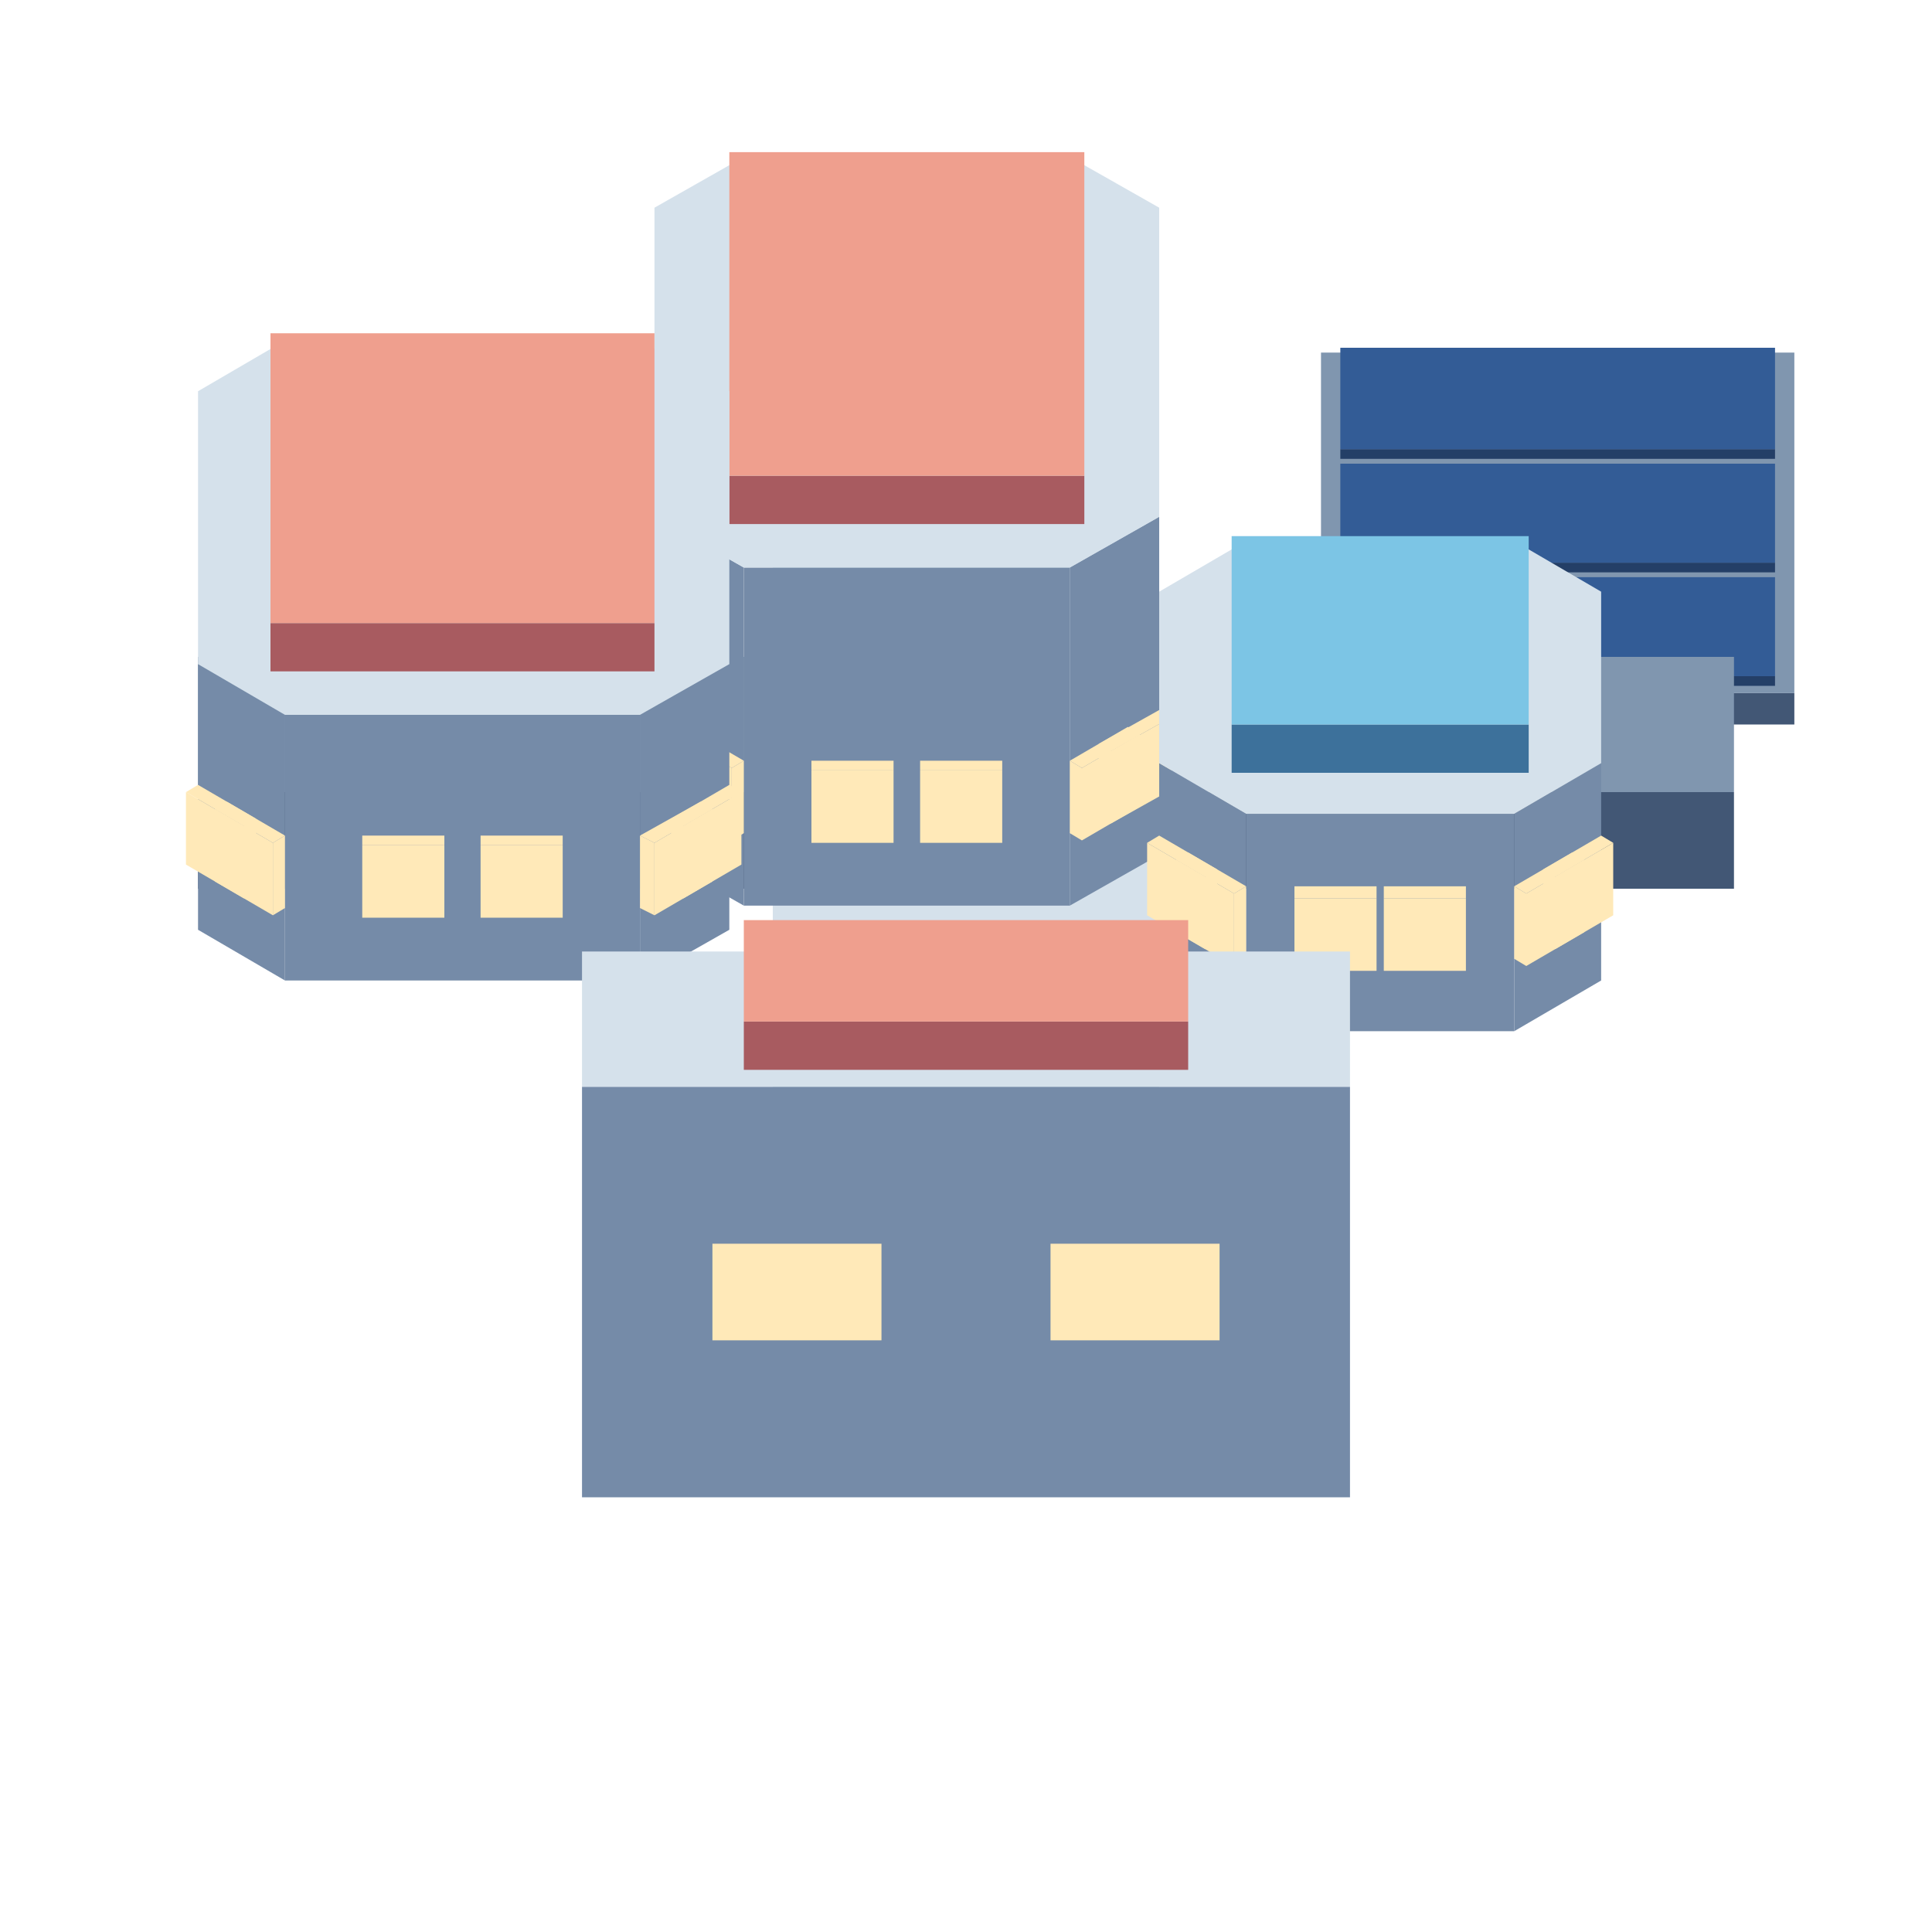
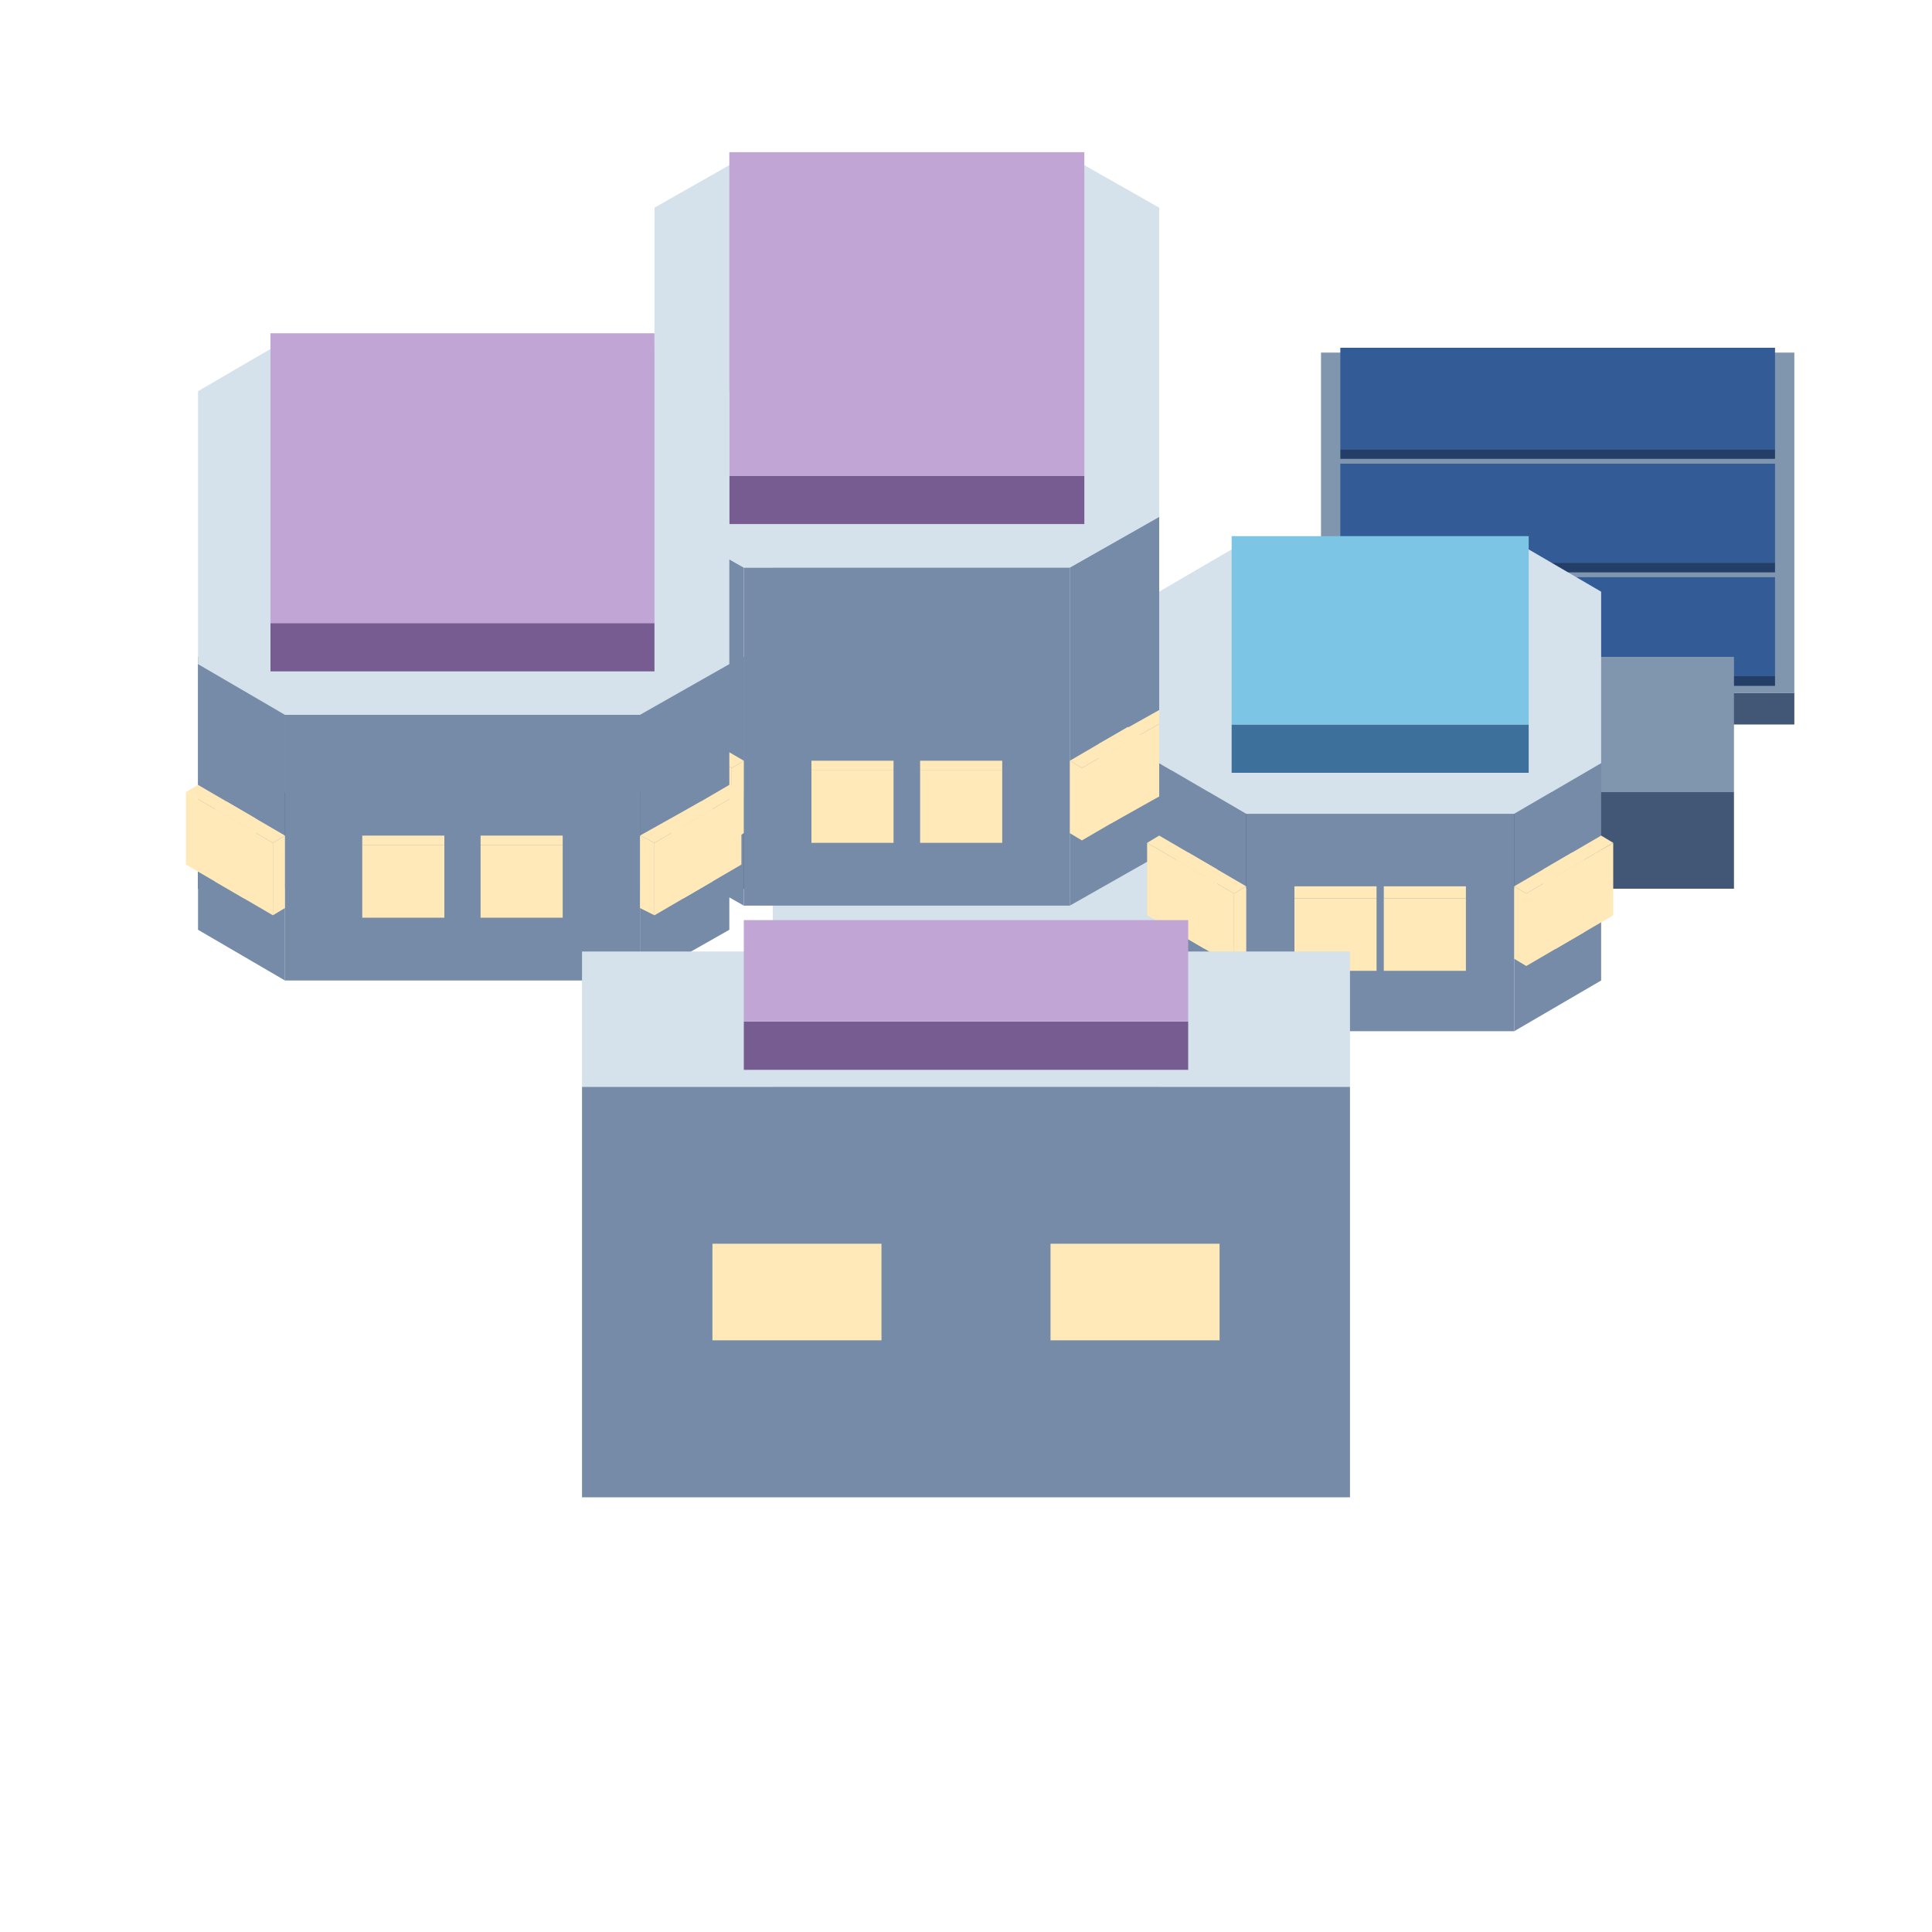
<svg xmlns="http://www.w3.org/2000/svg" width="76.125" height="76.125" viewBox="0 0 80 80">
  <polygon fill="#425775" points="54.7,28.7 74.3,28.7 74.3,30 54.7,30" />
  <polygon fill="#8096af" points="74.3,14.6 74.3,28.7 54.7,28.7 54.7,14.6" />
  <polygon fill="#243f67" points="55.5,18.6 73.5,18.6 73.5,19 55.5,19" />
  <polygon fill="#335c96" points="73.5,14.4 73.5,18.6 55.5,18.6 55.5,14.4" />
  <polygon fill="#243f67" points="55.5,23.3 73.5,23.3 73.5,23.7 55.5,23.7" />
  <polygon fill="#335c96" points="73.5,19.2 73.5,23.3 55.5,23.3 55.5,19.2" />
  <polygon fill="#243f67" points="55.5,28 73.5,28 73.5,28.4 55.5,28.4" />
  <polygon fill="#335c96" points="73.5,23.9 73.5,28 55.5,28 55.5,23.9" />
  <polygon fill="#758ba8" points="12.4,27.3 16.1,27.3 16.1,29.3 12.4,29.3" />
  <polygon fill="#d5e1eb" points="16.1,20.2 16.1,27.3 12.4,27.3 12.4,20.2" />
  <polygon fill="#3d719b" points="13.5,25.4 15.1,25.4 15.1,25.9 13.5,25.9" />
  <polygon fill="#7cc5e5" points="15.1,21.1 15.1,25.4 13.5,25.4 13.5,21.1" />
  <polygon fill="#425775" points="8.2,32.8 71.8,32.8 71.8,36.8 8.2,36.8" />
  <polygon fill="#8096af" points="71.8,27.2 71.8,32.8 8.2,32.8 8.2,27.2" />
  <polygon fill="#758ba8" points="32,50.2 48,50.2 48,55.2 32,55.2" />
  <polygon fill="#d5e1eb" points="48,14.9 48,50.2 32,50.2 32,14.9" />
  <polygon fill="#758ba8" points="44.3,23.5 48,21.4 48,35.4 44.3,37.5" />
  <polygon fill="#758ba8" points="30.8,23.5 44.3,23.5 44.3,37.5 30.8,37.5" />
  <polygon fill="#758ba8" points="27.1,21.4 30.8,23.5 30.8,37.5 27.1,35.4" />
  <polygon fill="#d5e1eb" points="44.3,6.5 48,8.6 48,21.4 44.3,23.5 30.8,23.5 27.1,21.4 27.1,8.6 30.8,6.5" />
  <polygon fill="#ffe9b8" points="46,31.1 48.5,29.7 48.5,32.7 46,34.1" />
  <polygon fill="#ffe9b8" points="45.5,30.8 46,31.1 46,34.1 45.5,33.8" />
  <polygon fill="#ffe9b8" points="48.5,29.7 46,31.1 45.5,30.8 48,29.4" />
  <polygon fill="#ffe9b8" points="44.8,31.8 47.2,30.4 47.2,33.4 44.8,34.8" />
  <polygon fill="#ffe9b8" points="44.3,31.5 44.8,31.8 44.8,34.8 44.3,34.5" />
  <polygon fill="#ffe9b8" points="47.2,30.4 44.8,31.8 44.3,31.5 46.7,30.1" />
  <polygon fill="#ffe9b8" points="38.1,31.9 41.5,31.9 41.5,34.9 38.1,34.9" />
  <polygon fill="#ffe9b8" points="41.5,31.9 38.1,31.9 38.1,31.5 41.5,31.5" />
  <polygon fill="#ffe9b8" points="33.6,31.9 37,31.9 37,34.9 33.6,34.9" />
  <polygon fill="#ffe9b8" points="37,31.9 33.6,31.9 33.6,31.5 37,31.5" />
  <polygon fill="#ffe9b8" points="27.9,30.4 30.3,31.8 30.3,34.8 27.9,33.4" />
  <polygon fill="#ffe9b8" points="30.3,31.8 30.8,31.5 30.8,34.5 30.3,34.8" />
  <polygon fill="#ffe9b8" points="30.3,31.8 27.9,30.4 28.4,30.1 30.8,31.5" />
  <polygon fill="#ffe9b8" points="26.6,29.7 29.1,31.1 29.1,34.1 26.6,32.7" />
  <polygon fill="#ffe9b8" points="29.1,31.1 29.6,30.8 29.6,33.8 29.1,34.1" />
  <polygon fill="#ffe9b8" points="29.1,31.1 26.6,29.7 27.2,29.4 29.6,30.8" />
-   <polygon fill="#a85b60" points="30.2,19.7 44.9,19.7 44.9,21.7 30.2,21.7" />
-   <polygon fill="#ef9f8e" points="44.9,6.3 44.9,19.7 30.2,19.7 30.2,6.3" />
+   <polygon fill="#765c90" points="30.2,19.7 44.9,19.7 44.9,21.7 30.2,21.7" />
+   <polygon fill="#c1a5d5" points="44.9,6.3 44.9,19.7 30.2,19.7 30.2,6.3" />
  <polygon fill="#758ba8" points="26.5,29.6 30.2,27.5 30.2,38.5 26.5,40.6" />
  <polygon fill="#758ba8" points="11.8,29.6 26.5,29.6 26.5,40.6 11.8,40.6" />
  <polygon fill="#758ba8" points="8.2,27.5 11.8,29.6 11.8,40.6 8.2,38.5" />
  <polygon fill="#d5e1eb" points="26.5,14.1 30.2,16.2 30.2,27.5 26.5,29.6 11.8,29.6 8.2,27.5 8.2,16.2 11.8,14.1" />
  <polygon fill="#ffe9b8" points="28.3,34.2 30.7,32.8 30.7,35.8 28.3,37.2" />
  <polygon fill="#ffe9b8" points="27.8,33.9 28.3,34.2 28.3,37.2 27.8,36.9" />
  <polygon fill="#ffe9b8" points="30.7,32.8 28.3,34.2 27.8,33.9 30.2,32.5" />
  <polygon fill="#ffe9b8" points="27.1,34.9 29.5,33.5 29.5,36.5 27.1,37.9" />
  <polygon fill="#ffe9b8" points="26.5,34.6 27.1,34.9 27.1,37.9 26.5,37.6" />
  <polygon fill="#ffe9b8" points="29.5,33.5 27.1,34.9 26.5,34.6 29,33.2" />
  <polygon fill="#ffe9b8" points="19.9,35 23.3,35 23.3,38 19.9,38" />
  <polygon fill="#ffe9b8" points="23.3,35 19.9,35 19.9,34.6 23.3,34.6" />
  <polygon fill="#ffe9b8" points="15,35 18.4,35 18.4,38 15,38" />
  <polygon fill="#ffe9b8" points="18.4,35 15,35 15,34.6 18.4,34.6" />
  <polygon fill="#ffe9b8" points="8.9,33.5 11.3,34.9 11.3,37.9 8.9,36.5" />
  <polygon fill="#ffe9b8" points="11.3,34.9 11.8,34.6 11.8,37.6 11.3,37.9" />
  <polygon fill="#ffe9b8" points="11.3,34.9 8.9,33.5 9.4,33.2 11.8,34.6" />
  <polygon fill="#ffe9b8" points="7.7,32.8 10.1,34.2 10.1,37.2 7.7,35.8" />
  <polygon fill="#ffe9b8" points="10.1,34.2 10.6,33.9 10.6,36.9 10.1,37.2" />
  <polygon fill="#ffe9b8" points="10.1,34.2 7.7,32.8 8.2,32.5 10.6,33.9" />
-   <polygon fill="#a85b60" points="11.2,25.8 27.1,25.8 27.1,27.8 11.2,27.8" />
-   <polygon fill="#ef9f8e" points="27.1,13.8 27.1,25.8 11.2,25.8 11.2,13.8" />
+   <polygon fill="#765c90" points="11.2,25.8 27.1,25.8 27.1,27.8 11.2,27.8" />
+   <polygon fill="#c1a5d5" points="27.1,13.8 27.1,25.8 11.2,25.8 11.2,13.8" />
  <polygon fill="#758ba8" points="62.7,33.7 66.3,31.6 66.3,40.6 62.7,42.7" />
  <polygon fill="#758ba8" points="51.6,33.7 62.7,33.7 62.7,42.7 51.6,42.7" />
  <polygon fill="#758ba8" points="48,31.6 51.6,33.7 51.6,42.7 48,40.6" />
  <polygon fill="#d5e1eb" points="62.7,22.4 66.3,24.5 66.3,31.6 62.7,33.7 51.6,33.7 48,31.6 48,24.5 51.6,22.4" />
  <polygon fill="#ffe9b8" points="64.4,36.3 66.8,34.9 66.8,37.9 64.4,39.3" />
  <polygon fill="#ffe9b8" points="63.9,36 64.4,36.3 64.4,39.3 63.9,39" />
  <polygon fill="#ffe9b8" points="66.8,34.9 64.4,36.3 63.9,36 66.3,34.6" />
  <polygon fill="#ffe9b8" points="63.2,37 65.6,35.6 65.6,38.6 63.2,40" />
  <polygon fill="#ffe9b8" points="62.7,36.7 63.2,37 63.2,40 62.7,39.7" />
  <polygon fill="#ffe9b8" points="65.6,35.6 63.2,37 62.7,36.7 65.1,35.3" />
  <polygon fill="#ffe9b8" points="57.3,37.2 60.7,37.2 60.7,40.2 57.3,40.2" />
  <polygon fill="#ffe9b8" points="60.7,37.2 57.3,37.2 57.3,36.7 60.7,36.7" />
  <polygon fill="#ffe9b8" points="53.6,37.2 57,37.2 57,40.2 53.6,40.2" />
  <polygon fill="#ffe9b8" points="57,37.2 53.6,37.2 53.6,36.7 57,36.7" />
  <polygon fill="#ffe9b8" points="48.7,35.6 51.1,37 51.1,40 48.7,38.6" />
  <polygon fill="#ffe9b8" points="51.1,37 51.6,36.7 51.6,39.7 51.1,40" />
  <polygon fill="#ffe9b8" points="51.1,37 48.7,35.6 49.2,35.3 51.6,36.7" />
  <polygon fill="#ffe9b8" points="47.5,34.9 49.9,36.3 49.9,39.3 47.5,37.9" />
  <polygon fill="#ffe9b8" points="49.9,36.3 50.4,36 50.4,39 49.9,39.3" />
  <polygon fill="#ffe9b8" points="49.9,36.3 47.5,34.9 48,34.6 50.4,36" />
  <polygon fill="#3d719b" points="51,30 63.3,30 63.3,32 51,32" />
  <polygon fill="#7cc5e5" points="63.3,22.2 63.3,30 51,30 51,22.2" />
  <polygon fill="#758ba8" points="24.1,45 55.9,45 55.9,62 24.1,62" />
  <polygon fill="#d5e1eb" points="55.9,39.4 55.9,45 24.1,45 24.1,39.4" />
  <polygon fill="#ffe9b8" points="43.5,52 50.5,52 50.5,55.5 43.5,55.5" />
  <polygon fill="#ffe9b8" points="50.5,51.5 50.5,52 43.5,52 43.5,51.5" />
  <polygon fill="#ffe9b8" points="29.5,52 36.5,52 36.5,55.5 29.5,55.5" />
  <polygon fill="#ffe9b8" points="36.5,51.5 36.5,52 29.5,52 29.5,51.5" />
-   <polygon fill="#a85b60" points="30.8,42.3 49.2,42.3 49.2,44.3 30.8,44.3" />
-   <polygon fill="#ef9f8e" points="49.2,38.1 49.2,42.3 30.8,42.3 30.8,38.1" />
+   <polygon fill="#765c90" points="30.8,42.3 49.2,42.3 49.2,44.3 30.8,44.3" />
+   <polygon fill="#c1a5d5" points="49.2,38.1 49.2,42.3 30.8,42.3 30.8,38.1" />
</svg>
